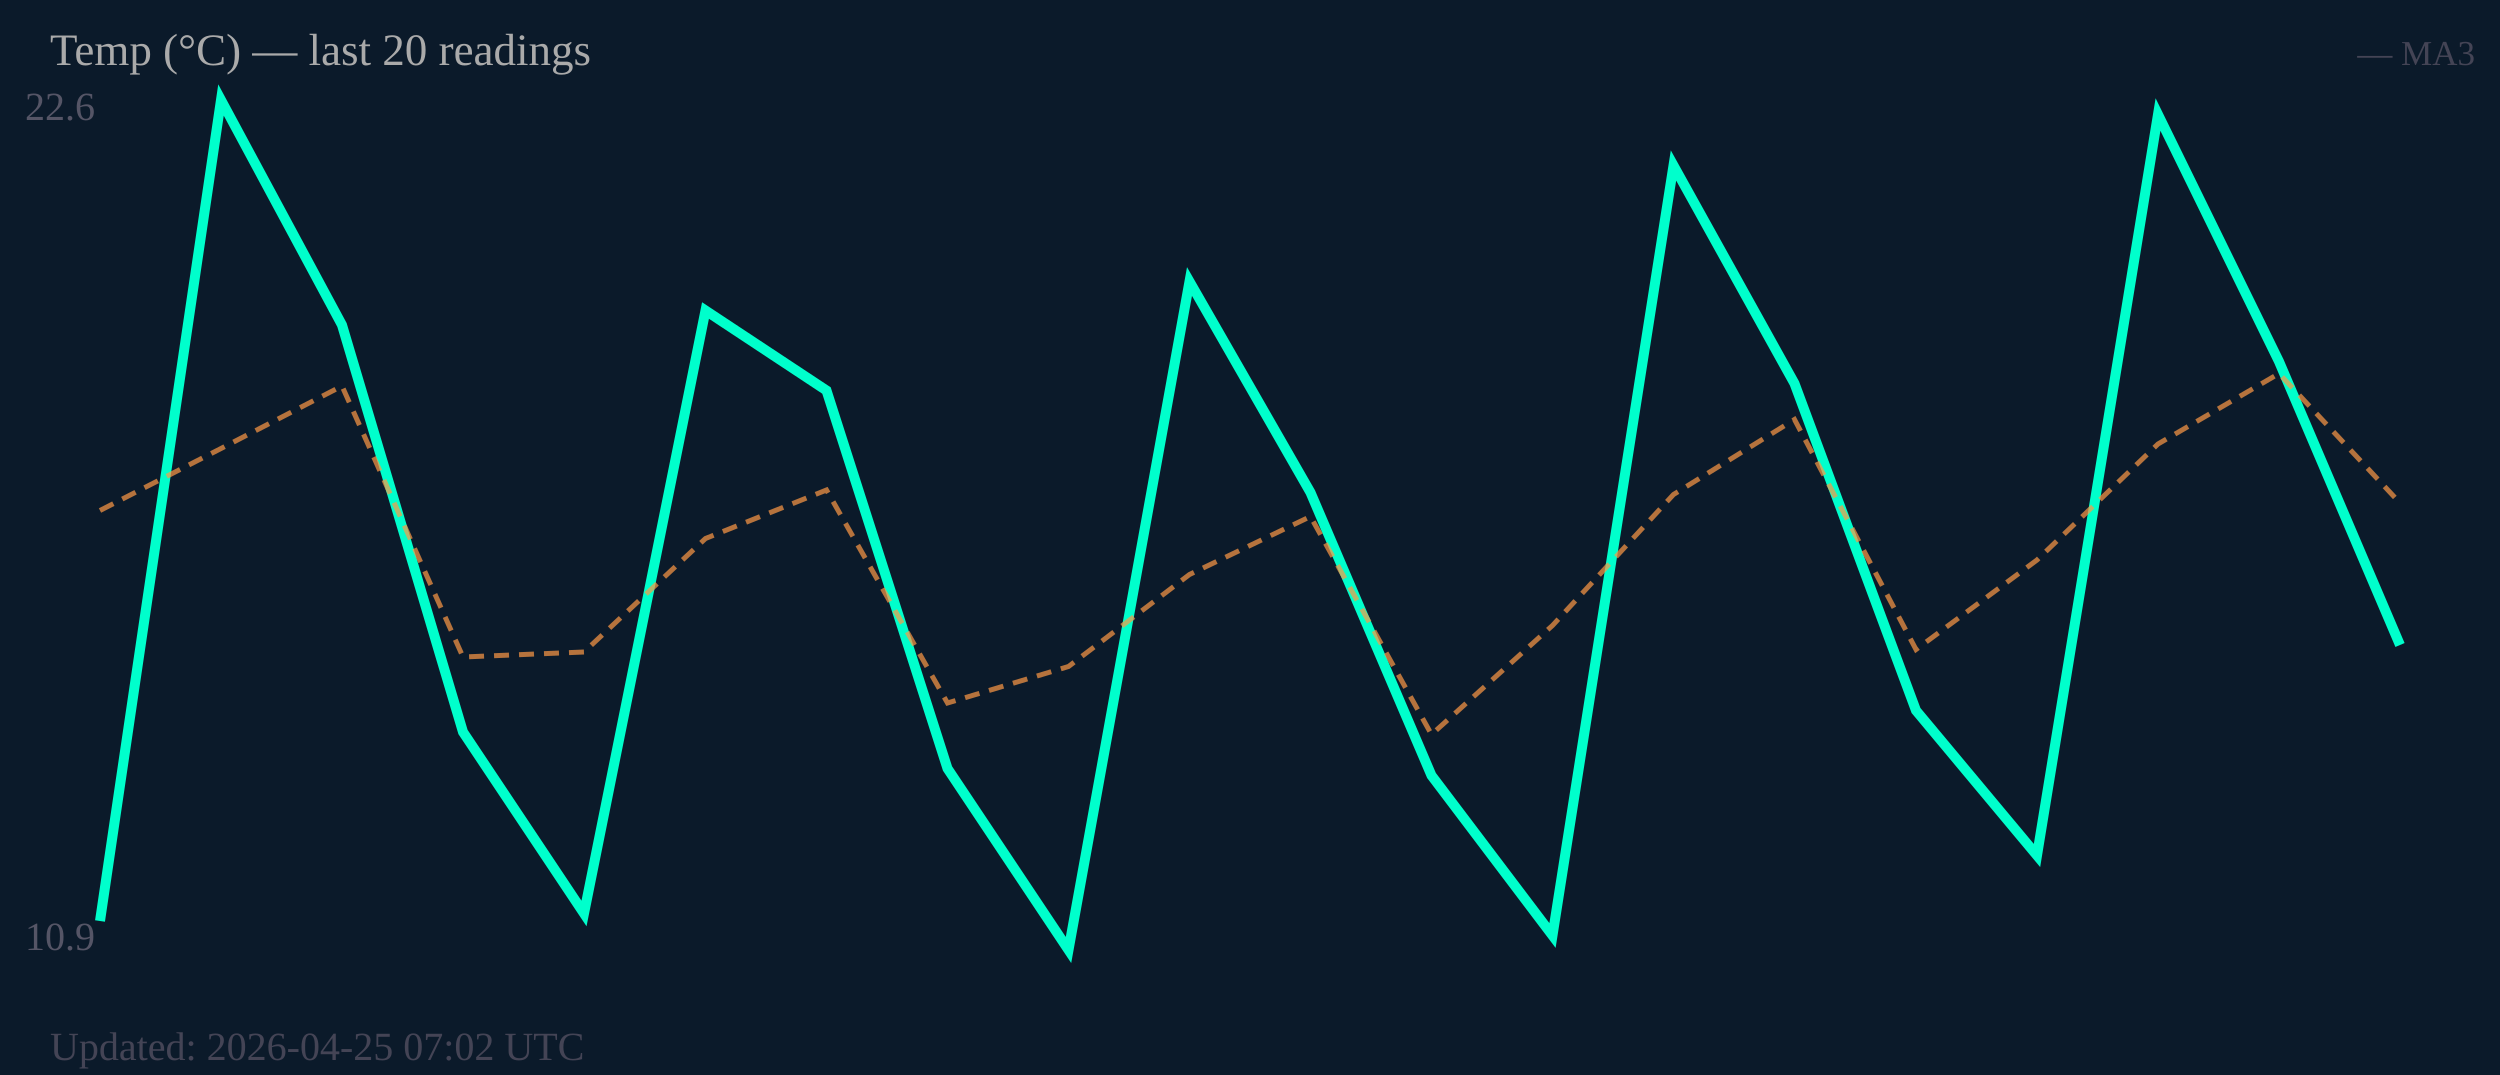
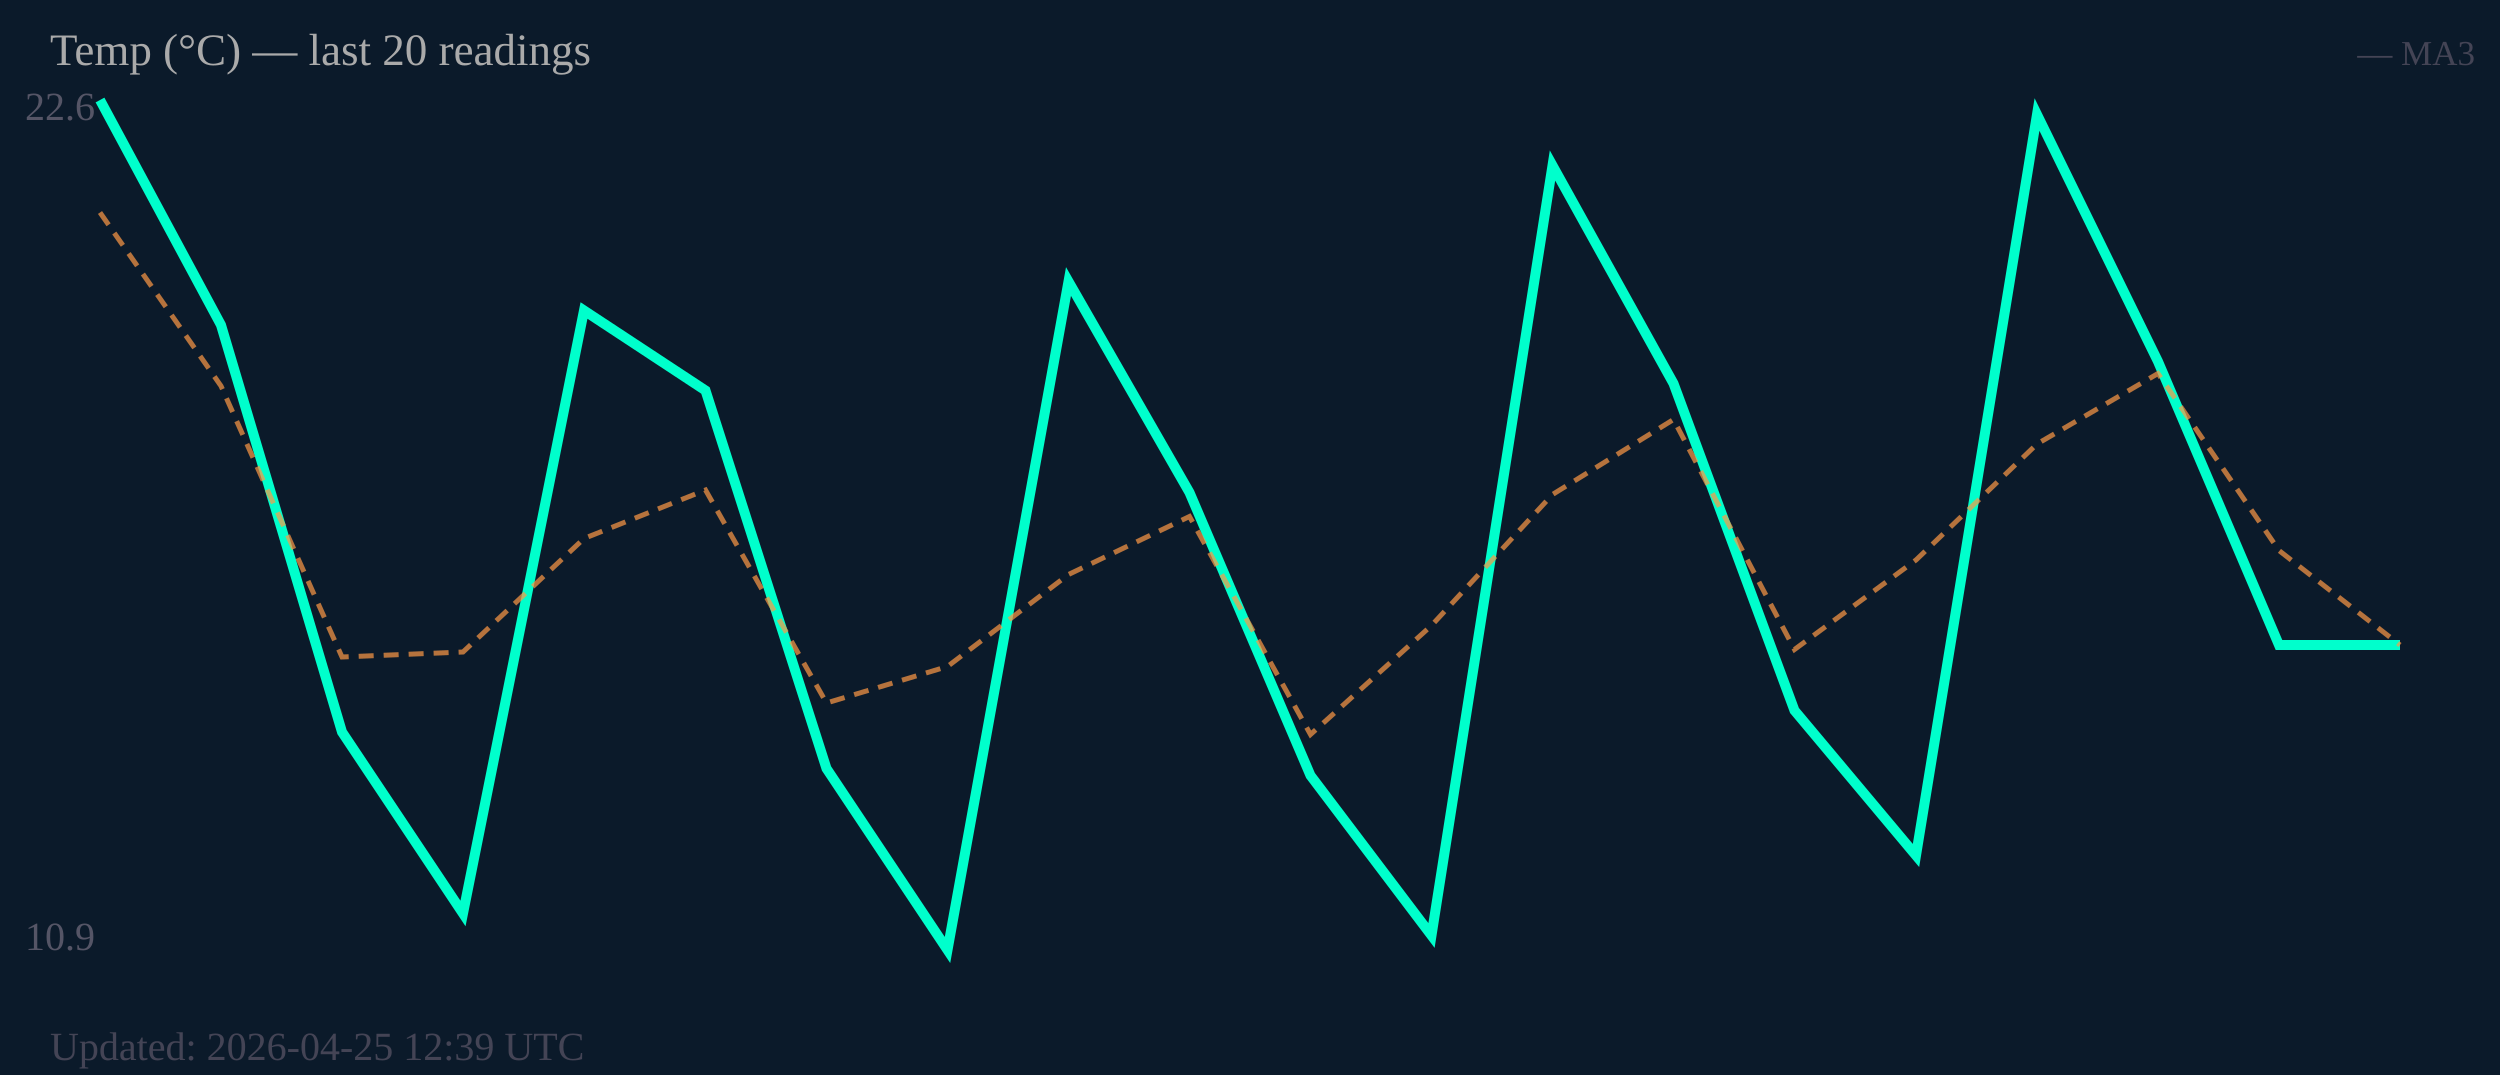
<svg xmlns="http://www.w3.org/2000/svg" width="500" height="215" viewBox="0 0 500 215">
  <rect width="500" height="215" fill="#0b1a2a" />
  <text x="5" y="24" font-size="8" fill="#556">22.6</text>
  <text x="5" y="190" font-size="8" fill="#556">10.9</text>
-   <polyline fill="none" stroke="#00ffcc" stroke-width="2" points="20.0,184.2 44.2,20.0 68.4,65.0 92.6,146.4 116.8,182.7 141.1,62.1 165.3,78.1 189.5,153.7 213.7,190.0 237.9,56.3 262.1,98.5 286.3,155.1 310.5,187.1 334.7,33.1 358.9,76.7 383.2,142.1 407.4,171.1 431.6,22.9 455.8,72.3 480.0,129.0" />
-   <polyline fill="none" stroke="#ff9944" stroke-width="1" stroke-dasharray="3,2" opacity="0.7" points="20.0,102.1 44.2,89.7 68.4,77.2 92.6,131.4 116.8,130.4 141.1,107.7 165.3,98.0 189.5,140.6 213.7,133.3 237.9,114.9 262.1,103.3 286.3,146.9 310.5,125.1 334.7,98.9 358.9,83.9 383.2,129.9 407.4,112.0 431.6,88.8 455.8,74.7 480.0,100.6" />
+   <polyline fill="none" stroke="#00ffcc" stroke-width="2" points="20.0,20.0 44.2,65.0 68.4,146.4 92.6,182.7 116.8,62.1 141.1,78.1 165.3,153.7 189.5,190.0 213.7,56.3 237.9,98.5 262.1,155.1 286.3,187.1 310.5,33.1 334.7,76.7 358.9,142.1 383.2,171.1 407.4,22.9 431.6,72.3 455.8,129.0 480.0,129.0" />
+   <polyline fill="none" stroke="#ff9944" stroke-width="1" stroke-dasharray="3,2" opacity="0.7" points="20.0,42.5 44.2,77.2 68.4,131.4 92.6,130.4 116.8,107.7 141.1,98.0 165.3,140.6 189.5,133.3 213.7,114.9 237.9,103.3 262.1,146.9 286.3,125.1 310.5,98.9 334.7,83.9 358.9,129.9 383.2,112.0 407.4,88.8 431.6,74.7 455.8,110.1 480.0,129.0" />
  <text x="10" y="13" font-size="9" fill="#aaa">Temp (°C) — last 20 readings</text>
  <text x="495" y="13" font-size="7" fill="#445" text-anchor="end">— MA3</text>
-   <text x="10" y="212" font-size="8" fill="#445">Updated: 2026-04-25 07:02 UTC</text>
+   <text x="10" y="212" font-size="8" fill="#445">Updated: 2026-04-25 12:39 UTC</text>
</svg>
